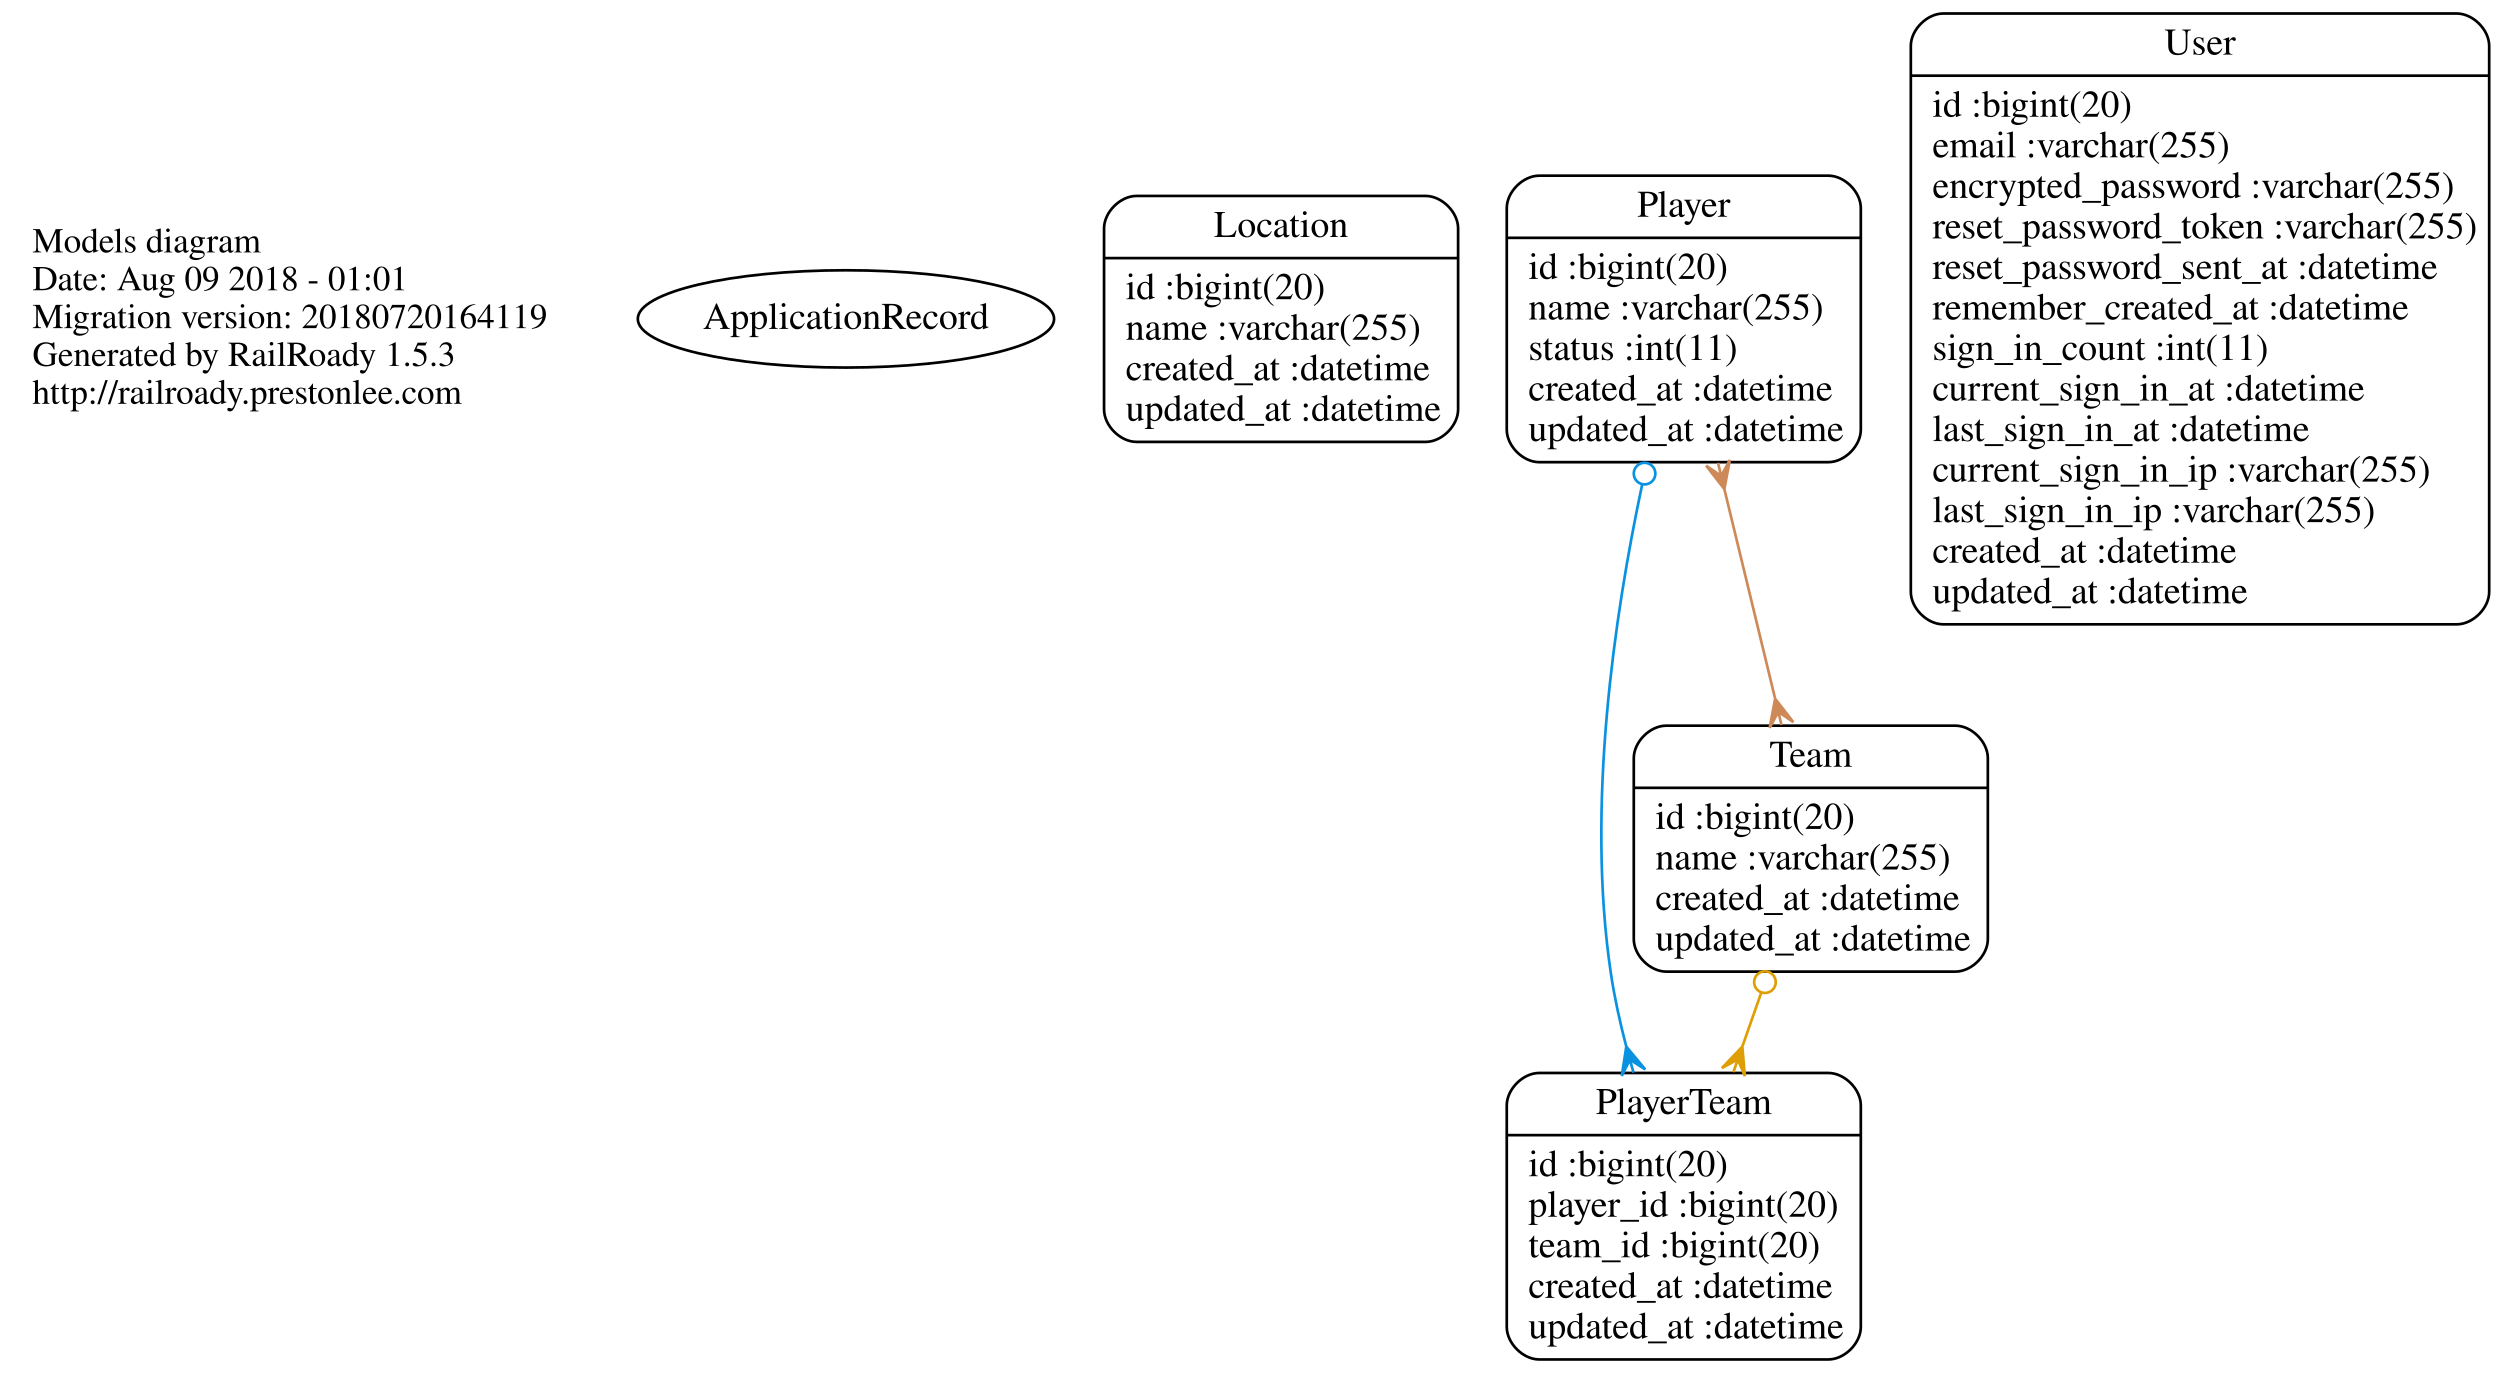
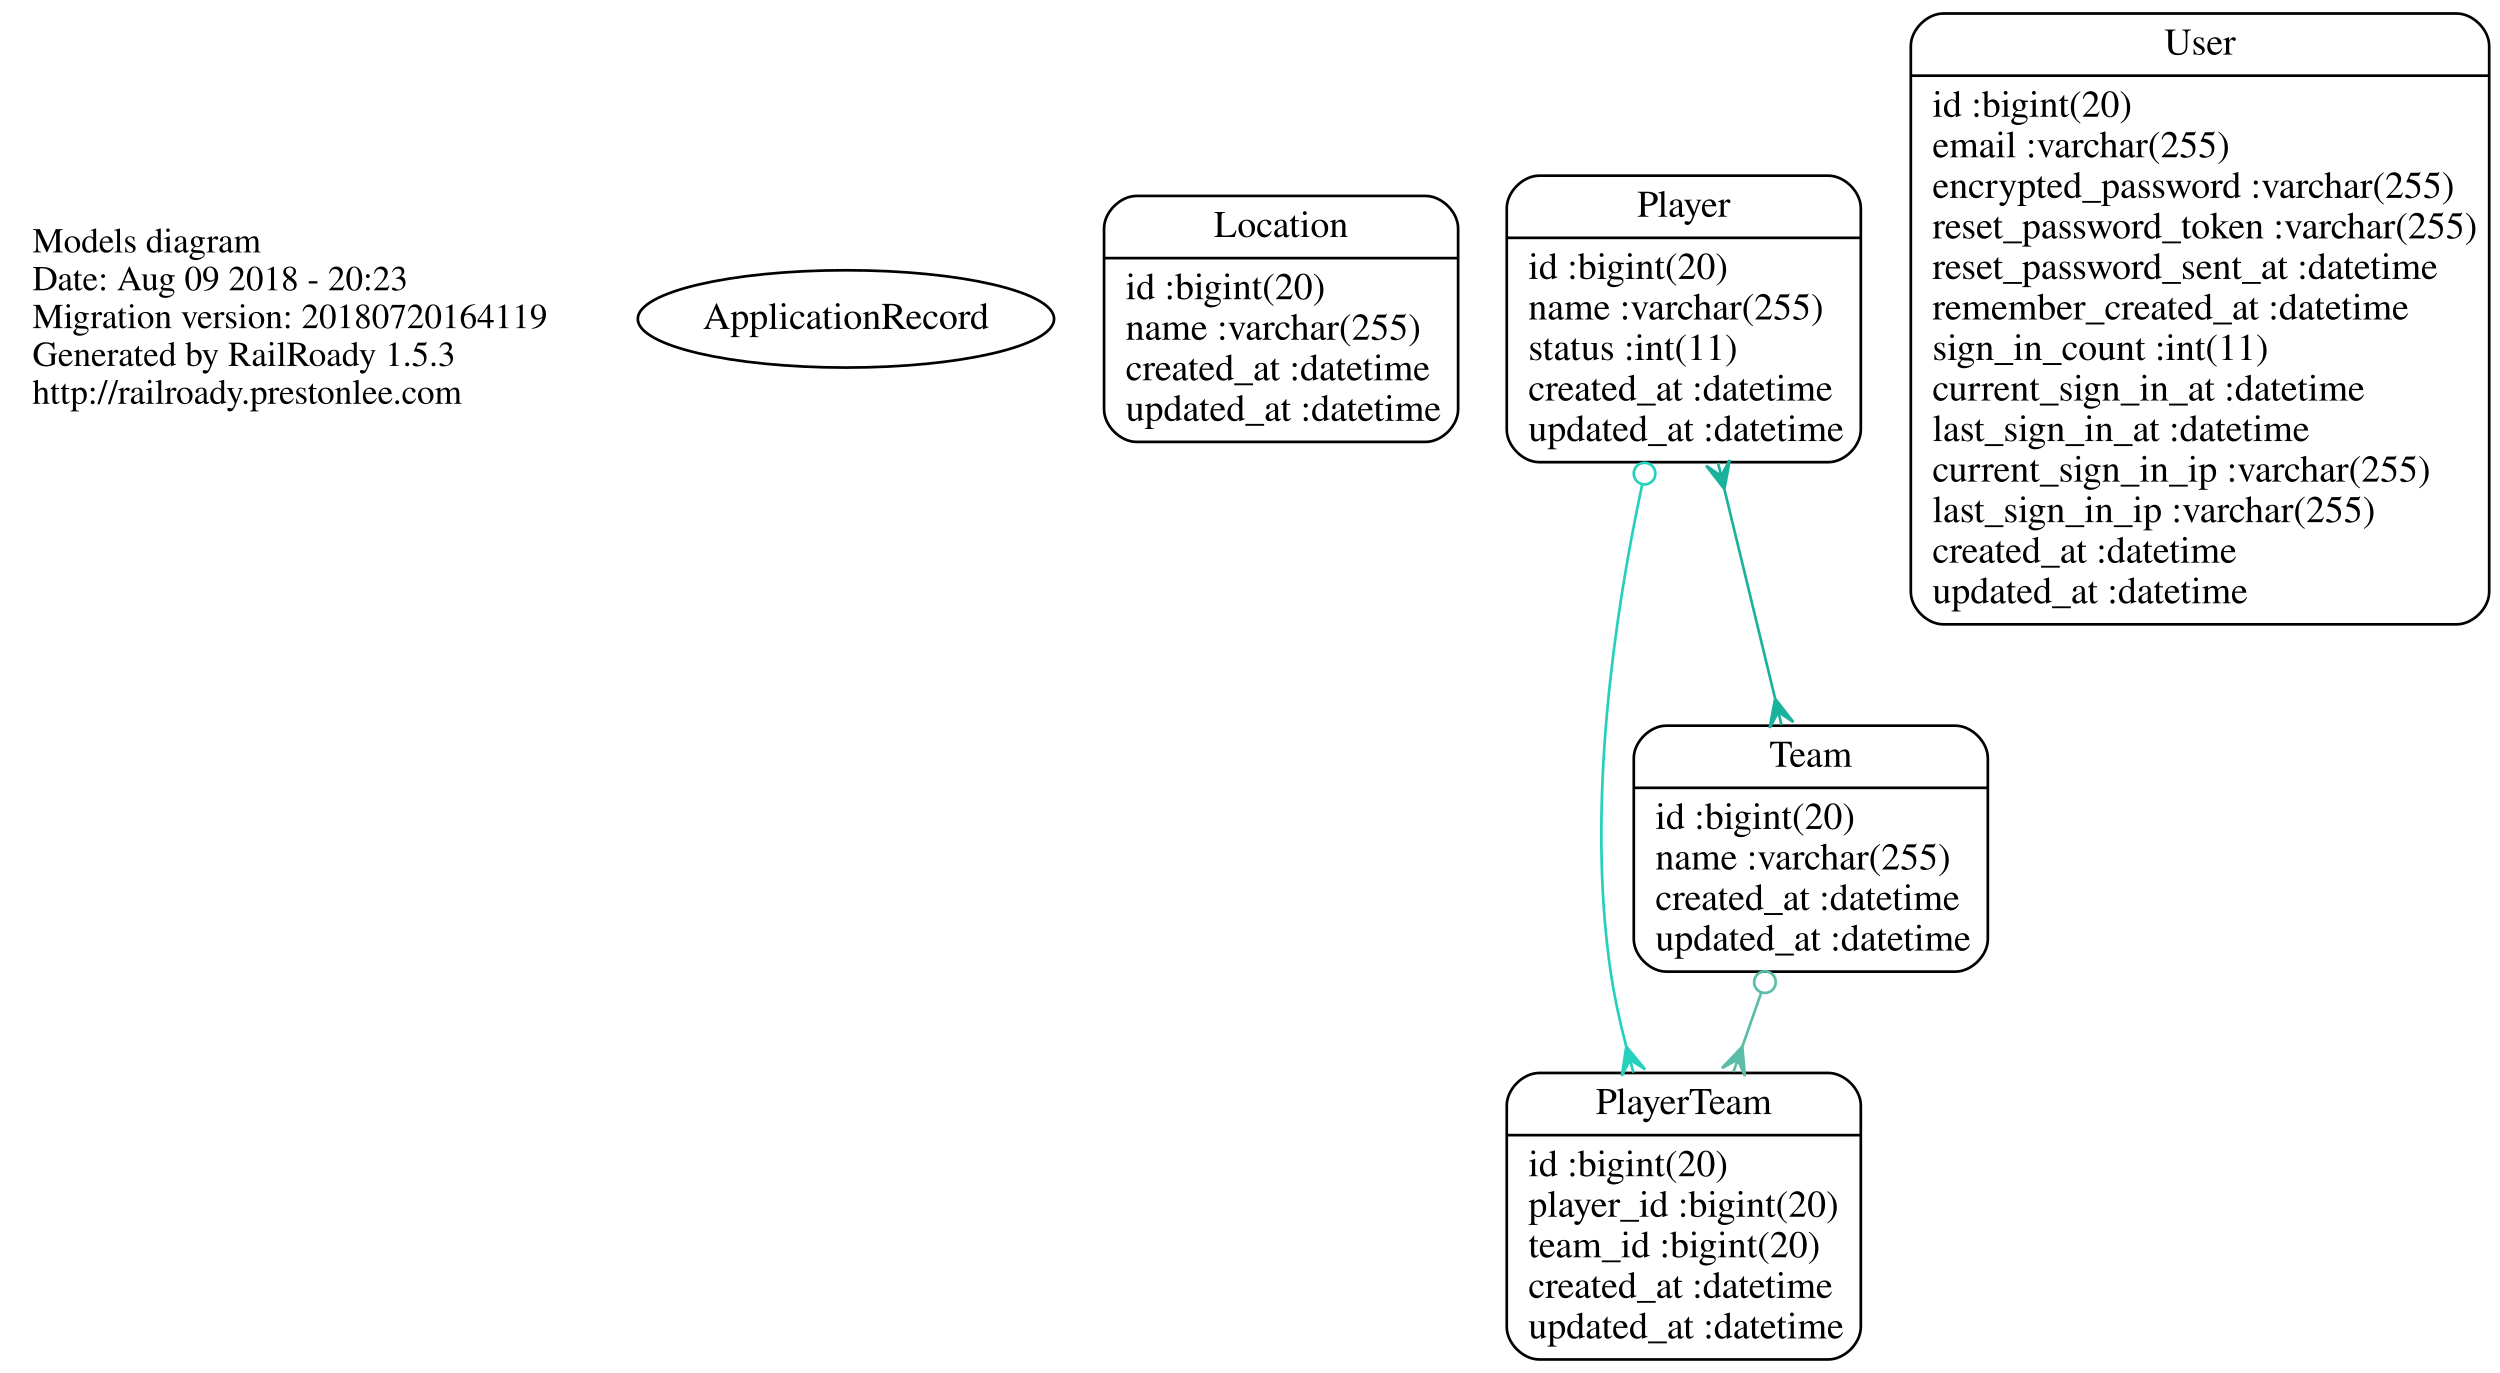
<svg xmlns="http://www.w3.org/2000/svg" width="925pt" height="508pt" viewBox="0.00 0.00 925.00 508.00">
  <g id="graph0" class="graph" transform="scale(1 1) rotate(0) translate(4 504)">
    <polygon fill="none" stroke="none" points="-4,4 -4,-504 921,-504 921,4 -4,4" />
    <g id="node1" class="node">
      <text text-anchor="start" x="8" y="-410.6" font-family="Times,serif" font-size="13.00">Models diagram</text>
-       <text text-anchor="start" x="8" y="-396.6" font-family="Times,serif" font-size="13.00">Date: Aug 09 2018 - 01:01</text>
+       <text text-anchor="start" x="8" y="-396.6" font-family="Times,serif" font-size="13.00">Date: Aug 09 2018 - 20:23</text>
      <text text-anchor="start" x="8" y="-382.6" font-family="Times,serif" font-size="13.00">Migration version: 20180720164119</text>
      <text text-anchor="start" x="8" y="-368.6" font-family="Times,serif" font-size="13.00">Generated by RailRoady 1.5.3</text>
      <text text-anchor="start" x="8" y="-354.6" font-family="Times,serif" font-size="13.00">http://railroady.prestonlee.com</text>
    </g>
    <g id="node2" class="node">
      <ellipse fill="none" stroke="black" cx="309" cy="-386" rx="77.015" ry="18" />
      <text text-anchor="middle" x="309" y="-382.3" font-family="Times,serif" font-size="14.00">ApplicationRecord</text>
    </g>
    <g id="node3" class="node">
      <path fill="none" stroke="black" d="M416.5,-340.5C416.5,-340.5 523.5,-340.5 523.5,-340.5 529.5,-340.5 535.5,-346.5 535.5,-352.5 535.5,-352.5 535.5,-419.5 535.5,-419.5 535.5,-425.5 529.5,-431.5 523.5,-431.5 523.5,-431.5 416.5,-431.5 416.5,-431.5 410.5,-431.5 404.5,-425.5 404.5,-419.5 404.5,-419.5 404.5,-352.5 404.5,-352.5 404.5,-346.5 410.5,-340.5 416.5,-340.5" />
      <text text-anchor="middle" x="470" y="-416.3" font-family="Times,serif" font-size="14.00">Location</text>
      <polyline fill="none" stroke="black" points="404.5,-408.5 535.5,-408.5 " />
      <text text-anchor="start" x="412.5" y="-393.3" font-family="Times,serif" font-size="14.00">id :bigint(20)</text>
      <text text-anchor="start" x="412.5" y="-378.3" font-family="Times,serif" font-size="14.00">name :varchar(255)</text>
      <text text-anchor="start" x="412.5" y="-363.3" font-family="Times,serif" font-size="14.00">created_at :datetime</text>
      <text text-anchor="start" x="412.5" y="-348.3" font-family="Times,serif" font-size="14.00">updated_at :datetime</text>
    </g>
    <g id="node4" class="node">
      <path fill="none" stroke="black" d="M565.5,-333C565.5,-333 672.5,-333 672.5,-333 678.5,-333 684.5,-339 684.5,-345 684.5,-345 684.5,-427 684.5,-427 684.5,-433 678.5,-439 672.5,-439 672.5,-439 565.5,-439 565.5,-439 559.5,-439 553.5,-433 553.5,-427 553.5,-427 553.5,-345 553.5,-345 553.5,-339 559.5,-333 565.5,-333" />
      <text text-anchor="middle" x="619" y="-423.8" font-family="Times,serif" font-size="14.00">Player</text>
      <polyline fill="none" stroke="black" points="553.5,-416 684.5,-416 " />
      <text text-anchor="start" x="561.5" y="-400.8" font-family="Times,serif" font-size="14.00">id :bigint(20)</text>
      <text text-anchor="start" x="561.5" y="-385.8" font-family="Times,serif" font-size="14.00">name :varchar(255)</text>
      <text text-anchor="start" x="561.5" y="-370.8" font-family="Times,serif" font-size="14.00">status :int(11)</text>
      <text text-anchor="start" x="561.5" y="-355.8" font-family="Times,serif" font-size="14.00">created_at :datetime</text>
      <text text-anchor="start" x="561.5" y="-340.8" font-family="Times,serif" font-size="14.00">updated_at :datetime</text>
    </g>
    <g id="node5" class="node">
      <path fill="none" stroke="black" d="M565.5,-1C565.5,-1 672.5,-1 672.5,-1 678.5,-1 684.5,-7 684.5,-13 684.5,-13 684.5,-95 684.5,-95 684.5,-101 678.5,-107 672.5,-107 672.5,-107 565.5,-107 565.5,-107 559.5,-107 553.5,-101 553.5,-95 553.5,-95 553.5,-13 553.5,-13 553.5,-7 559.5,-1 565.5,-1" />
      <text text-anchor="middle" x="619" y="-91.8" font-family="Times,serif" font-size="14.00">PlayerTeam</text>
      <polyline fill="none" stroke="black" points="553.5,-84 684.5,-84 " />
      <text text-anchor="start" x="561.5" y="-68.8" font-family="Times,serif" font-size="14.00">id :bigint(20)</text>
      <text text-anchor="start" x="561.5" y="-53.8" font-family="Times,serif" font-size="14.00">player_id :bigint(20)</text>
      <text text-anchor="start" x="561.5" y="-38.8" font-family="Times,serif" font-size="14.00">team_id :bigint(20)</text>
      <text text-anchor="start" x="561.5" y="-23.8" font-family="Times,serif" font-size="14.00">created_at :datetime</text>
      <text text-anchor="start" x="561.5" y="-8.8" font-family="Times,serif" font-size="14.00">updated_at :datetime</text>
    </g>
    <g id="edge1" class="edge">
-       <path fill="none" stroke="#0a92e1" d="M603.608,-324.727C593.211,-275.884 582.9,-205.345 592,-144 593.322,-135.086 595.352,-125.828 597.716,-116.8" />
-       <ellipse fill="none" stroke="#0a92e1" cx="604.489" cy="-328.769" rx="4" ry="4" />
-       <polygon fill="#0a92e1" stroke="#0a92e1" points="597.728,-116.759 604.734,-108.323 599.062,-111.94 600.397,-107.122 600.397,-107.122 600.397,-107.122 599.062,-111.94 596.06,-105.921 597.728,-116.759 597.728,-116.759" />
+       <path fill="none" stroke="#25d1bd" d="M603.608,-324.727C593.211,-275.884 582.9,-205.345 592,-144 593.322,-135.086 595.352,-125.828 597.716,-116.8" />
+       <ellipse fill="none" stroke="#25d1bd" cx="604.489" cy="-328.769" rx="4" ry="4" />
+       <polygon fill="#25d1bd" stroke="#25d1bd" points="597.728,-116.759 604.734,-108.323 599.062,-111.94 600.397,-107.122 600.397,-107.122 600.397,-107.122 599.062,-111.94 596.06,-105.921 597.728,-116.759 597.728,-116.759" />
    </g>
    <g id="node6" class="node">
      <path fill="none" stroke="black" d="M612.5,-144.5C612.5,-144.5 719.5,-144.5 719.5,-144.5 725.5,-144.5 731.5,-150.5 731.5,-156.5 731.5,-156.5 731.5,-223.5 731.5,-223.5 731.5,-229.5 725.5,-235.5 719.5,-235.5 719.5,-235.5 612.5,-235.5 612.5,-235.5 606.5,-235.5 600.5,-229.5 600.5,-223.5 600.5,-223.5 600.5,-156.5 600.5,-156.5 600.5,-150.5 606.5,-144.5 612.5,-144.5" />
      <text text-anchor="middle" x="666" y="-220.3" font-family="Times,serif" font-size="14.00">Team</text>
      <polyline fill="none" stroke="black" points="600.5,-212.5 731.5,-212.5 " />
      <text text-anchor="start" x="608.5" y="-197.3" font-family="Times,serif" font-size="14.00">id :bigint(20)</text>
      <text text-anchor="start" x="608.5" y="-182.3" font-family="Times,serif" font-size="14.00">name :varchar(255)</text>
      <text text-anchor="start" x="608.5" y="-167.3" font-family="Times,serif" font-size="14.00">created_at :datetime</text>
      <text text-anchor="start" x="608.5" y="-152.3" font-family="Times,serif" font-size="14.00">updated_at :datetime</text>
    </g>
    <g id="edge2" class="edge">
-       <path fill="none" stroke="#ce8959" d="M634.035,-322.939C640.045,-298.132 646.908,-269.805 652.73,-245.775" />
-       <polygon fill="#ce8959" stroke="#ce8959" points="634.012,-323.038 627.283,-331.697 632.834,-327.897 631.657,-332.756 631.657,-332.756 631.657,-332.756 632.834,-327.897 636.03,-333.816 634.012,-323.038 634.012,-323.038" />
-       <polygon fill="#ce8959" stroke="#ce8959" points="652.801,-245.48 659.529,-236.821 653.978,-240.621 655.156,-235.762 655.156,-235.762 655.156,-235.762 653.978,-240.621 650.782,-234.702 652.801,-245.48 652.801,-245.48" />
+       <path fill="none" stroke="#1bb29d" d="M634.035,-322.939C640.045,-298.132 646.908,-269.805 652.73,-245.775" />
+       <polygon fill="#1bb29d" stroke="#1bb29d" points="634.012,-323.038 627.283,-331.697 632.834,-327.897 631.657,-332.756 631.657,-332.756 631.657,-332.756 632.834,-327.897 636.03,-333.816 634.012,-323.038 634.012,-323.038" />
+       <polygon fill="#1bb29d" stroke="#1bb29d" points="652.801,-245.48 659.529,-236.821 653.978,-240.621 655.156,-235.762 655.156,-235.762 655.156,-235.762 653.978,-240.621 650.782,-234.702 652.801,-245.48 652.801,-245.48" />
    </g>
    <g id="edge3" class="edge">
-       <path fill="none" stroke="#de9f05" d="M647.67,-136.739C645.392,-130.247 643.047,-123.56 640.725,-116.939" />
-       <ellipse fill="none" stroke="#de9f05" cx="649.026" cy="-140.605" rx="4" ry="4" />
-       <polygon fill="#de9f05" stroke="#de9f05" points="640.66,-116.754 641.597,-105.828 639.005,-112.036 637.35,-107.318 637.35,-107.318 637.35,-107.318 639.005,-112.036 633.104,-108.807 640.66,-116.754 640.66,-116.754" />
+       <path fill="none" stroke="#5bbca7" d="M647.67,-136.739C645.392,-130.247 643.047,-123.56 640.725,-116.939" />
+       <ellipse fill="none" stroke="#5bbca7" cx="649.026" cy="-140.605" rx="4" ry="4" />
+       <polygon fill="#5bbca7" stroke="#5bbca7" points="640.66,-116.754 641.597,-105.828 639.005,-112.036 637.35,-107.318 637.35,-107.318 637.35,-107.318 639.005,-112.036 633.104,-108.807 640.66,-116.754 640.66,-116.754" />
    </g>
    <g id="node7" class="node">
      <path fill="none" stroke="black" d="M715,-273C715,-273 905,-273 905,-273 911,-273 917,-279 917,-285 917,-285 917,-487 917,-487 917,-493 911,-499 905,-499 905,-499 715,-499 715,-499 709,-499 703,-493 703,-487 703,-487 703,-285 703,-285 703,-279 709,-273 715,-273" />
      <text text-anchor="middle" x="810" y="-483.8" font-family="Times,serif" font-size="14.00">User</text>
      <polyline fill="none" stroke="black" points="703,-476 917,-476 " />
      <text text-anchor="start" x="711" y="-460.8" font-family="Times,serif" font-size="14.00">id :bigint(20)</text>
      <text text-anchor="start" x="711" y="-445.8" font-family="Times,serif" font-size="14.00">email :varchar(255)</text>
      <text text-anchor="start" x="711" y="-430.8" font-family="Times,serif" font-size="14.00">encrypted_password :varchar(255)</text>
      <text text-anchor="start" x="711" y="-415.8" font-family="Times,serif" font-size="14.00">reset_password_token :varchar(255)</text>
      <text text-anchor="start" x="711" y="-400.8" font-family="Times,serif" font-size="14.00">reset_password_sent_at :datetime</text>
      <text text-anchor="start" x="711" y="-385.8" font-family="Times,serif" font-size="14.00">remember_created_at :datetime</text>
      <text text-anchor="start" x="711" y="-370.8" font-family="Times,serif" font-size="14.00">sign_in_count :int(11)</text>
      <text text-anchor="start" x="711" y="-355.8" font-family="Times,serif" font-size="14.00">current_sign_in_at :datetime</text>
      <text text-anchor="start" x="711" y="-340.8" font-family="Times,serif" font-size="14.00">last_sign_in_at :datetime</text>
      <text text-anchor="start" x="711" y="-325.8" font-family="Times,serif" font-size="14.00">current_sign_in_ip :varchar(255)</text>
      <text text-anchor="start" x="711" y="-310.8" font-family="Times,serif" font-size="14.00">last_sign_in_ip :varchar(255)</text>
      <text text-anchor="start" x="711" y="-295.8" font-family="Times,serif" font-size="14.00">created_at :datetime</text>
      <text text-anchor="start" x="711" y="-280.8" font-family="Times,serif" font-size="14.00">updated_at :datetime</text>
    </g>
  </g>
</svg>
